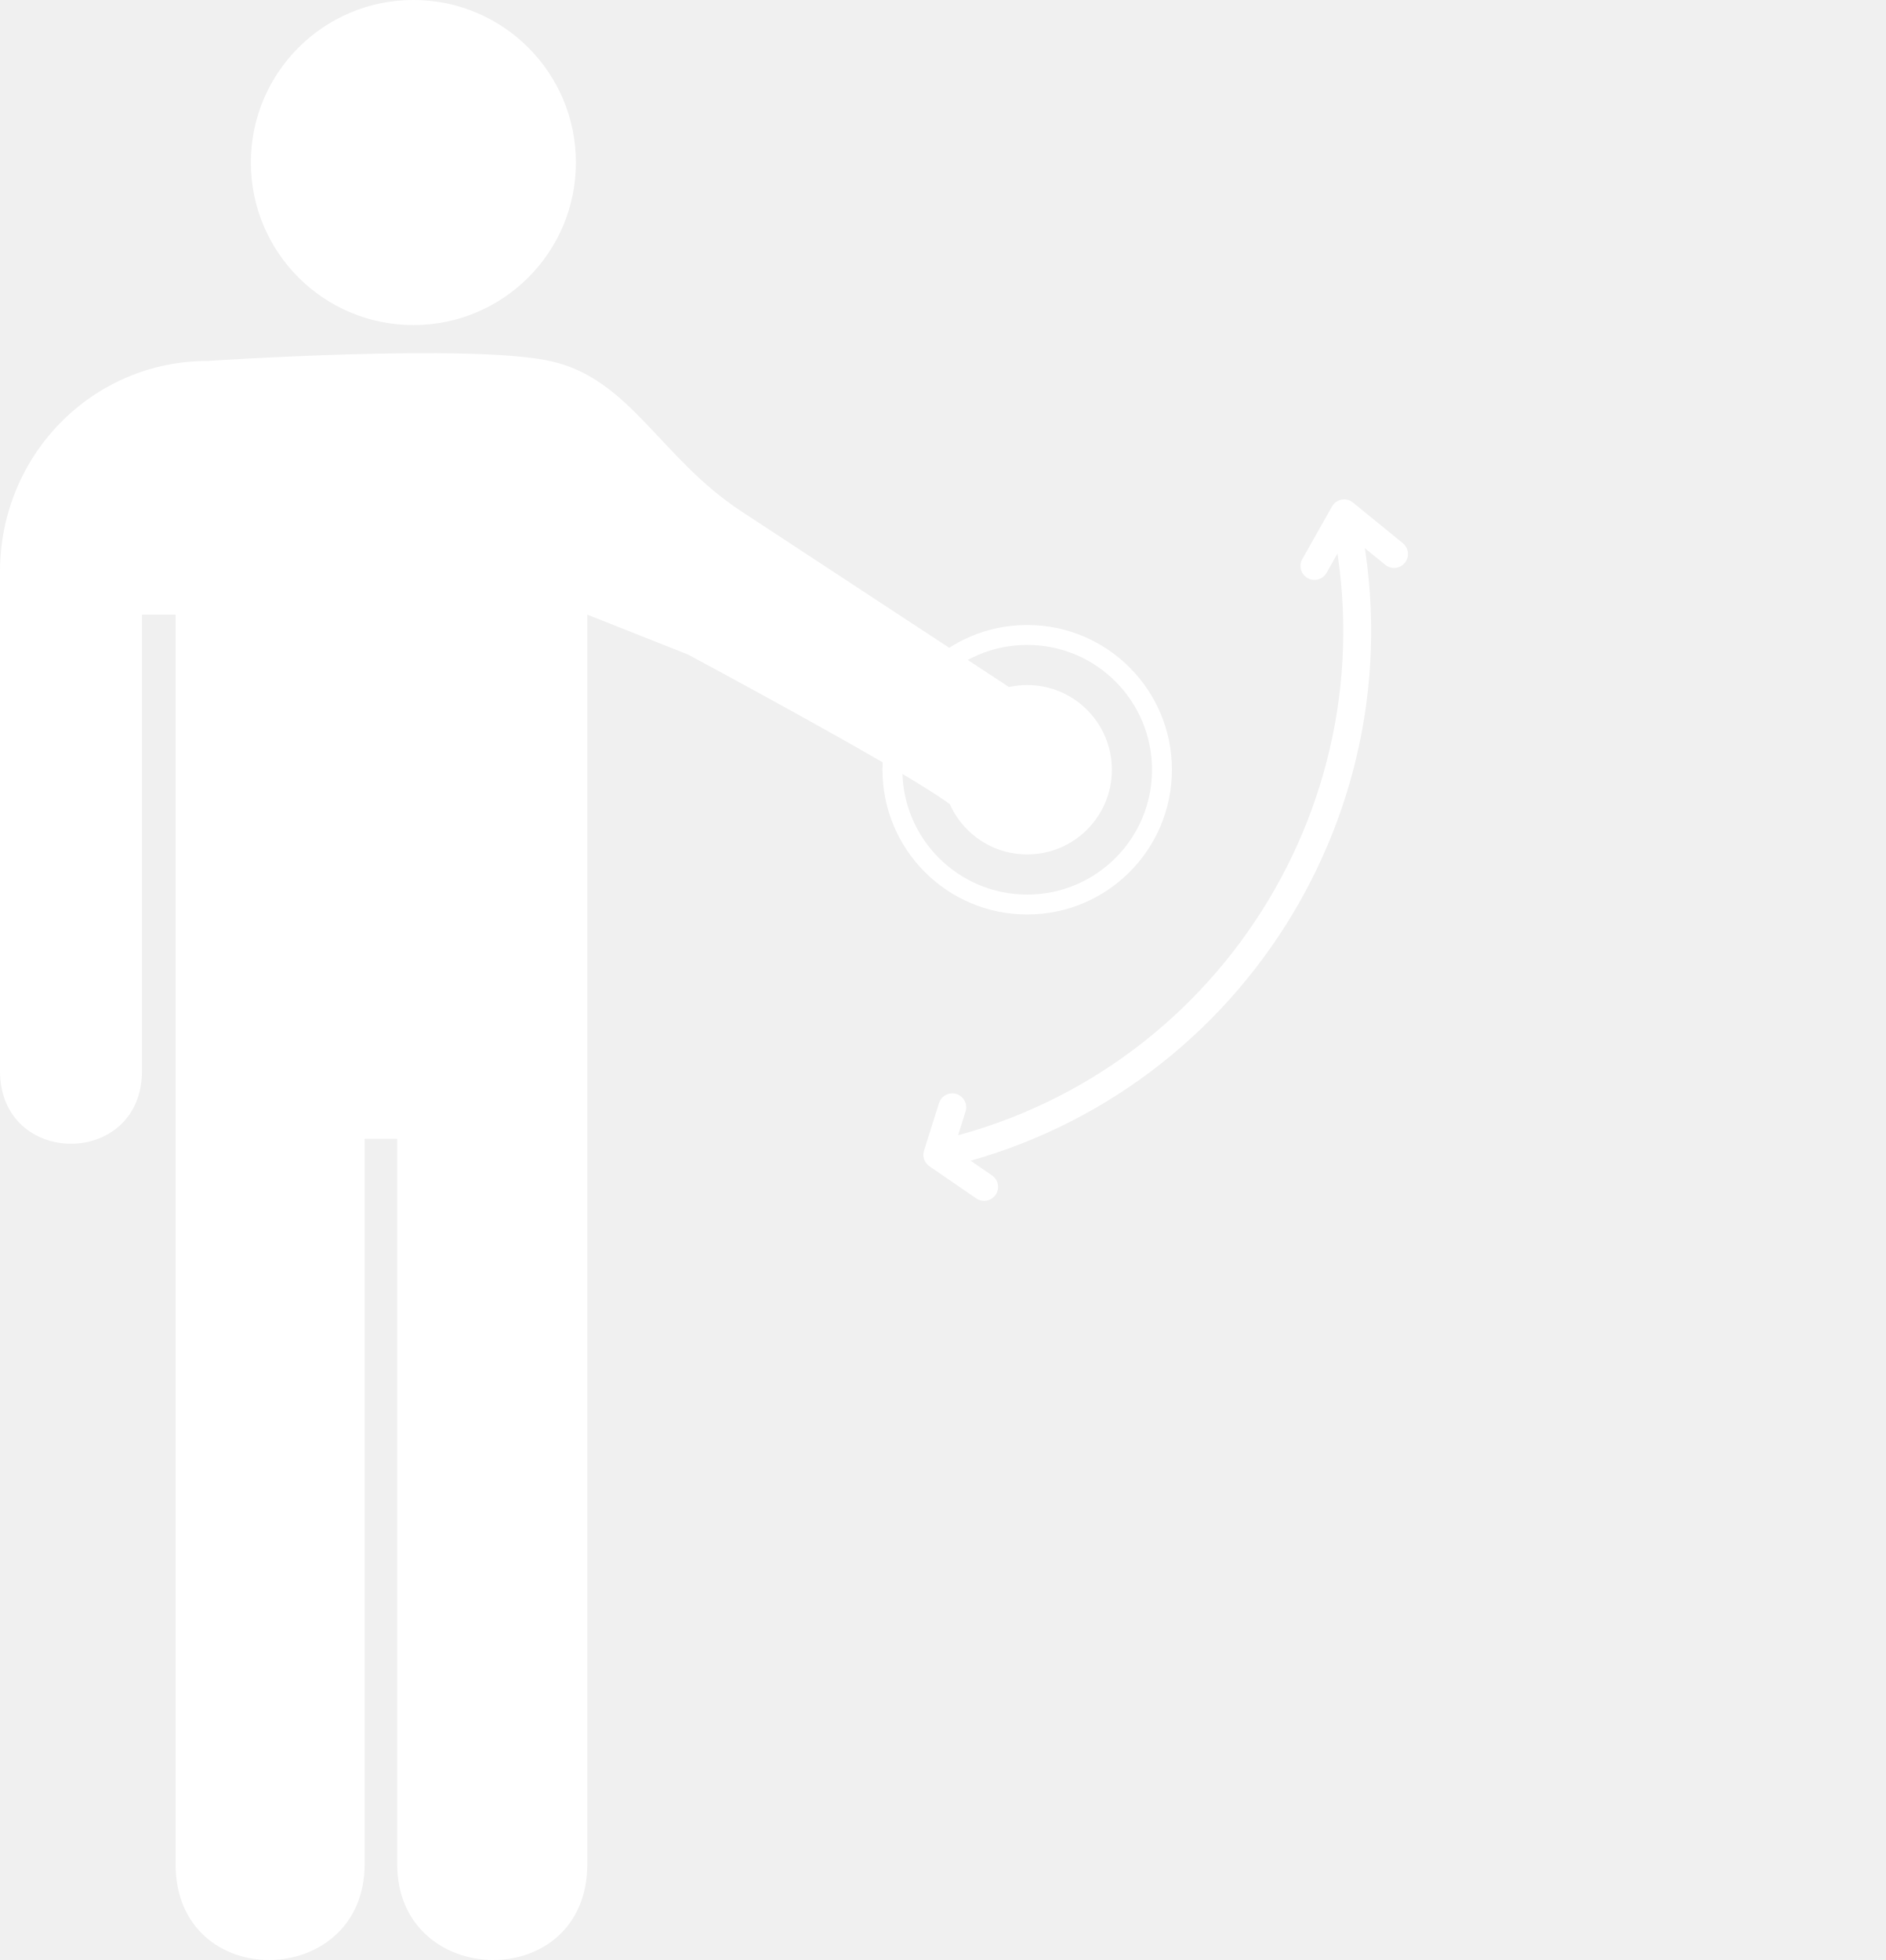
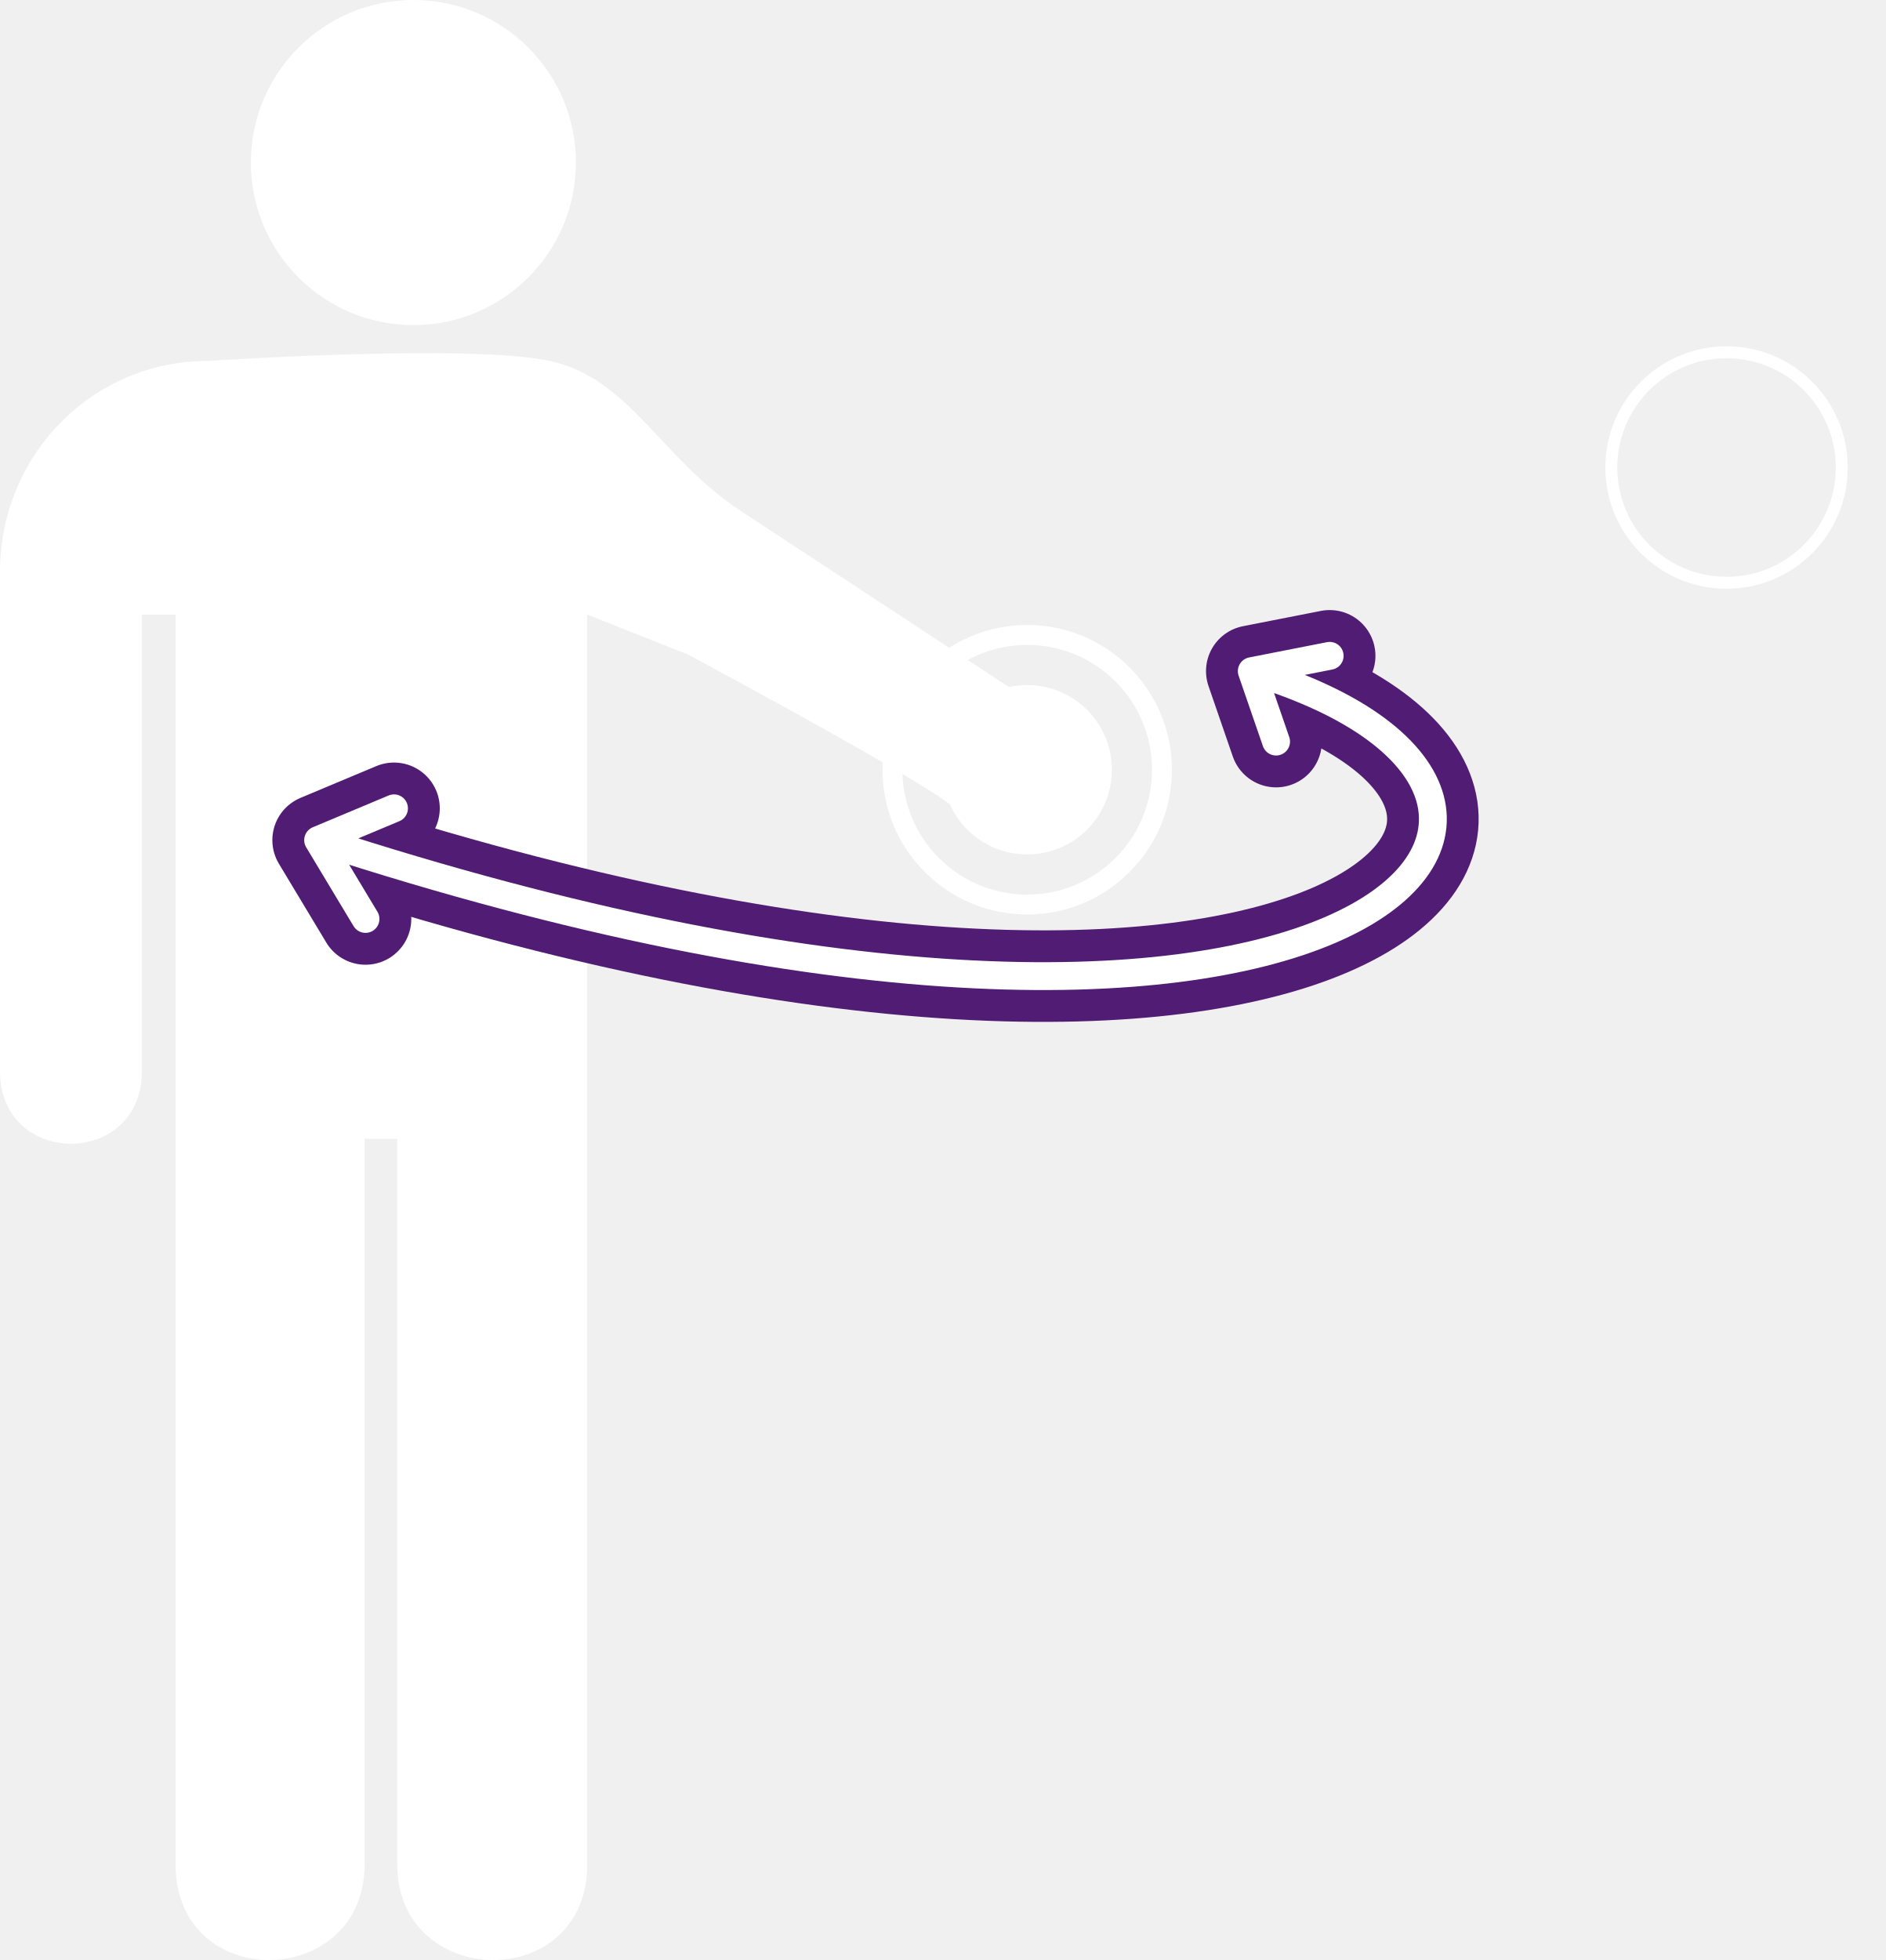
<svg xmlns="http://www.w3.org/2000/svg" id="RotateDiagram" width="473.851" height="492.407" version="1.1">
  <defs id="defs3967" />
  <g id="g9354" transform="translate(-210.7218,-32.98822)">
    <g id="g2451" style="fill:#000000;fill-opacity:1" />
  </g>
  <g id="layer1" transform="translate(-210.7218,-32.98822)" style="display:inline">
    <g transform="translate(5.789789,-16.60168)" id="g2453" style="fill:#000000;fill-opacity:1">
      <path d="M 300.803,90.424" id="path2457" style="fill:#000000;fill-opacity:1;stroke:none" />
    </g>
    <path d="m 314.593,114.658 c 22.551,0 40.835,-18.284 40.835,-40.836 0,-22.551 -18.284,-40.834 -40.835,-40.834 -22.552,0 -40.834,18.283 -40.834,40.834 0,22.552 18.282,40.836 40.834,40.836 z" id="path2455" style="fill:#ffffff;fill-opacity:1;stroke:none" />
    <path d="m 262.895,123.671 c -28.918,0 -52.173,23.584 -52.173,53 l 0,125.375 c 0,24.375 35.673,24.375 35.673,0 l 0,-114.642 8.444,0 0,313.907 c 0,32.589 47.503,31.63 47.503,0 l 0,-182.22 8.182,0 0,182.22 c 0,31.63 47.765,32.589 47.765,0 l 0,-313.907 25.247,10 c 0,0 50.58,27.065 64,36.321 13.42,9.256 11,9.321 11,9.321 18.607,15.767 39.487,-20.438 20.422,-33 l -14.5,-4.312 -67.5,-44.312 c -20.338,-13.352 -27.831,-33.194 -47.814,-37.694 -19.983,-4.5 -86.249,-0.056 -86.249,-0.056 z" id="path2459" style="fill:#ffffff;fill-opacity:1;stroke:none" />
-     <path style="fill:#ffffff;fill-opacity:1;stroke:none" id="path6632" d="m 258.974,370.612 a 26.923,26.923 0 1 1 -53.846,0 26.923,26.923 0 1 1 53.846,0 z" transform="matrix(0.7902272,0,0,-0.7902272,285.4511,519.2366)" />
+     <path style="fill:#ffffff;fill-opacity:1;stroke:none" id="path6632" d="m 258.974,370.612 c 0,14.869 -12.054,26.923 -26.923,26.923 -14.869,0 -26.923,-12.054 -26.923,-26.923 0,-14.869 12.054,-26.923 26.923,-26.923 14.869,0 26.923,12.054 26.923,26.923 z" transform="matrix(0.7902272,0,0,-0.7902272,285.4511,519.2366)" />
  </g>
  <g id="layer4">
    <path transform="matrix(1.257735,0,0,-1.257735,-33.75655,659.5124)" d="m 258.974,370.612 c 0,14.869 -12.054,26.923 -26.923,26.923 -14.869,0 -26.923,-12.054 -26.923,-26.923 0,-14.869 12.054,-26.923 26.923,-26.923 14.869,0 26.923,12.054 26.923,26.923 z" id="path6634" style="fill:none;stroke:#ffffff;stroke-width:3.975;stroke-miterlimit:4;stroke-opacity:1;stroke-dasharray:none;display:inline" />
  </g>
+   <g id="layer9">
+     <path id="path5197-5" d="m 334.104,164.765 -19.571,3.84 6.105,17.7 -6.105,-17.7 c 106.95,32.294 24.052,126.865 -234.599,42.46 l 19.067,-7.99 -19.067,7.99 11.906,19.801" clip-path="none" style="fill:none;stroke:#511c74;stroke-width:23;stroke-linecap:round;stroke-linejoin:round;stroke-miterlimit:4;stroke-opacity:1;stroke-dasharray:none;marker-start:none;display:inline" />
+   </g>
  <g id="layer3" style="display:inline">
-     <path style="fill:none;stroke:#ffffff;stroke-width:7;stroke-linecap:round;stroke-linejoin:round;stroke-miterlimit:4;stroke-opacity:1;stroke-dasharray:none;marker-start:none" clip-path="none" d="m 350.278,139.183 -12.536,-10.223 -7.464,13.223 7.464,-13.223 c 16.274,72.729 -29.491,144.88 -102.22,161.154 l 3.756,-11.931 -3.756,11.931 11.756,8.069" id="path3935" />
+     <path id="path5197" d="m 334.104,164.765 -19.571,3.84 6.105,17.7 -6.105,-17.7 c 106.95,32.294 24.052,126.865 -234.599,42.46 l 19.067,-7.99 -19.067,7.99 11.906,19.801" clip-path="none" style="fill:none;stroke:#ffffff;stroke-width:7;stroke-linecap:round;stroke-linejoin:round;stroke-miterlimit:4;stroke-opacity:1;stroke-dasharray:none;marker-start:none" />
  </g>
  <g id="layer2">
-     <flowRoot xml:space="preserve" id="flowRoot6624" style="font-size:40px;font-style:normal;font-weight:normal;line-height:125%;letter-spacing:0px;word-spacing:0px;fill:#000000;fill-opacity:1;stroke:none;display:inline;font-family:Sans" transform="translate(-70.94708,-19.87136)">
+     <flowRoot xml:space="preserve" id="flowRoot6624" style="font-size:40px;font-style:normal;font-weight:normal;line-height:125%;letter-spacing:0px;word-spacing:0px;fill:#000000;fill-opacity:1;stroke:none;display:inline;font-family:Sans" transform="translate(-70.94708,0.128643)">
      <flowRegion id="flowRegion6626">
        <rect id="rect6628" width="366.659" height="104.357" x="180.509" y="38.313" />
      </flowRegion>
-       <flowPara id="flowPara6630" style="font-size:40px;font-style:normal;font-variant:normal;font-weight:normal;font-stretch:normal;text-align:end;text-anchor:end;fill:#ffffff;fill-opacity:1;font-family:Segoe UI;-inkscape-font-specification:Segoe UI">"Grab" the model</flowPara>
-       <flowPara style="font-size:35px;font-style:normal;font-variant:normal;font-weight:normal;font-stretch:normal;text-align:end;text-anchor:end;fill:#ffffff;fill-opacity:1;font-family:Segoe UI;-inkscape-font-specification:Segoe UI" id="flowPara4505">(make a fist)</flowPara>
-       <flowPara style="font-size:40px;font-style:normal;font-variant:normal;font-weight:normal;font-stretch:normal;text-align:end;text-anchor:end;fill:#ffffff;fill-opacity:1;font-family:Segoe UI;-inkscape-font-specification:Segoe UI" id="flowPara4501" />
+       <flowPara id="flowPara6630" style="font-size:40px;font-style:normal;font-variant:normal;font-weight:normal;font-stretch:normal;text-align:end;line-height:140%;text-anchor:end;fill:#ffffff;fill-opacity:1;font-family:Segoe UI;-inkscape-font-specification:Segoe UI">"Grab" the model</flowPara>
+       <flowPara style="font-size:35px;font-style:normal;font-variant:normal;font-weight:normal;font-stretch:normal;text-align:end;line-height:140%;text-anchor:end;fill:#ffffff;fill-opacity:1;font-family:Segoe UI;-inkscape-font-specification:Segoe UI" id="flowPara4505">(make a fist )</flowPara>
+       <flowPara style="font-size:40px;font-style:normal;font-variant:normal;font-weight:normal;font-stretch:normal;text-align:end;line-height:140%;text-anchor:end;fill:#ffffff;fill-opacity:1;font-family:Segoe UI;-inkscape-font-specification:Segoe UI" id="flowPara4501" />
    </flowRoot>
+     <path style="fill:none;stroke:#ffffff;stroke-width:2.79;stroke-miterlimit:4;stroke-opacity:1;stroke-dasharray:none;display:inline" id="path5829" d="m 258.974,370.612 a 26.923,26.923 0 1 1 -53.846,0 26.923,26.923 0 1 1 53.846,0 z" transform="matrix(1.075363,0,0,-1.075363,184.2886,515.9976)" />
  </g>
</svg>
